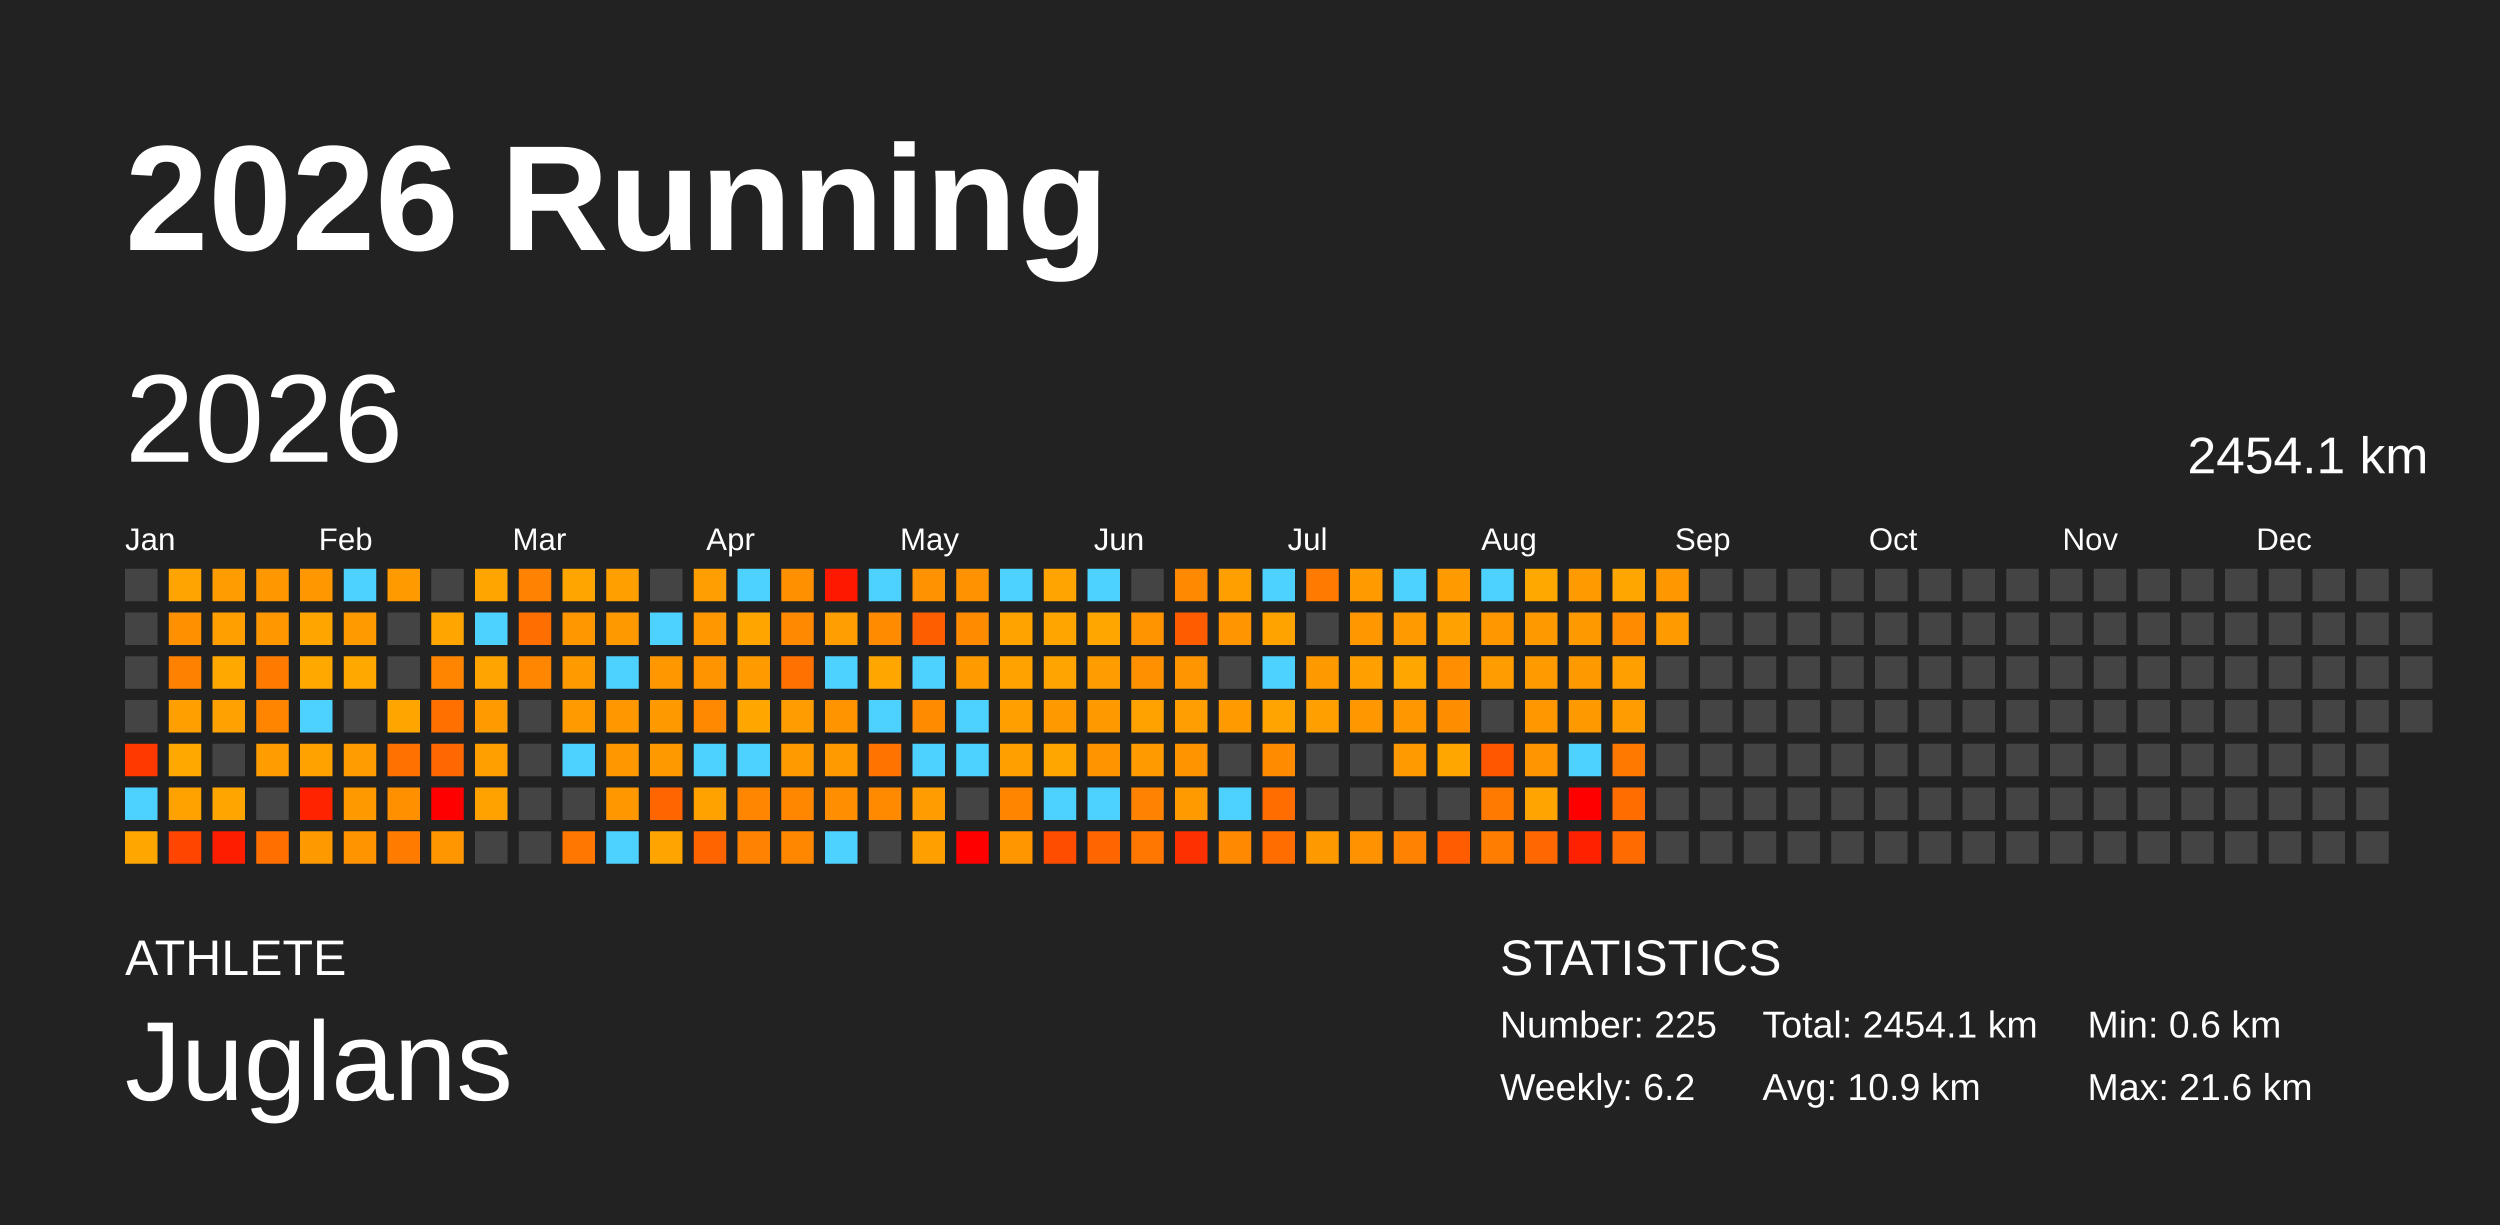
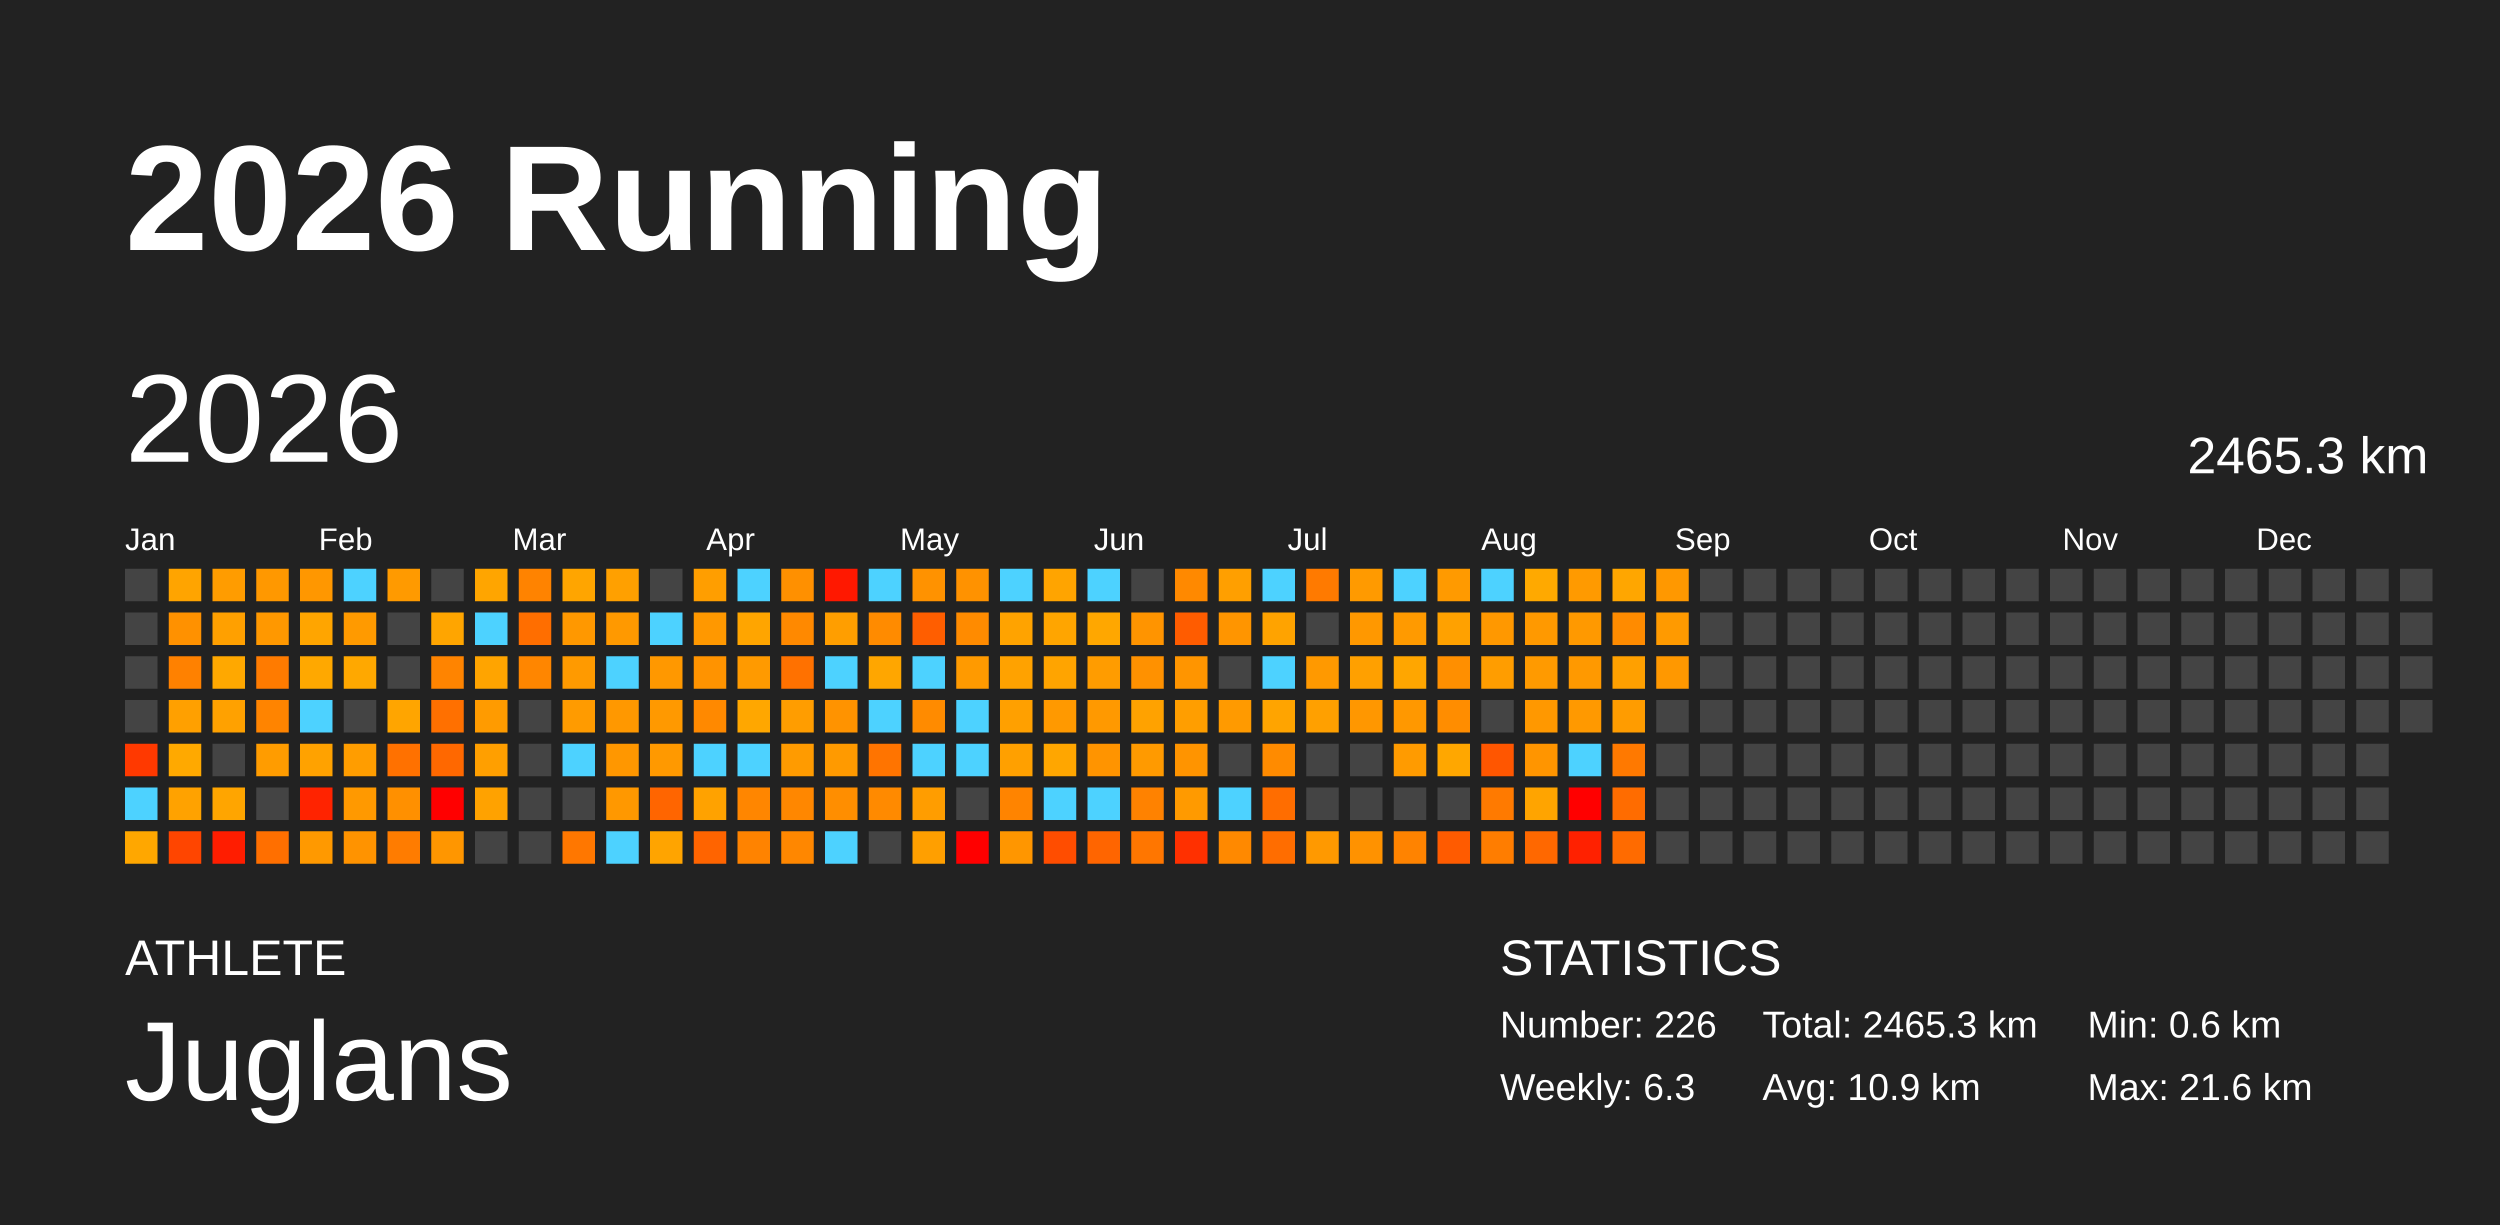
<svg xmlns="http://www.w3.org/2000/svg" baseProfile="full" height="98mm" version="1.1" viewBox="0,0,200,98" width="200mm">
  <defs />
  <rect fill="#222222" height="98" width="200" x="0" y="0" />
  <text fill="#FFFFFF" style="font-size:12px; font-family:Arial; font-weight:bold;" x="10" y="20">2026 Running</text>
  <text fill="#FFFFFF" style="font-size:4px; font-family:Arial" x="10" y="78">ATHLETE</text>
  <text fill="#FFFFFF" style="font-size:9px; font-family:Arial" x="10" y="88">Juglans</text>
  <text fill="#FFFFFF" style="font-size:4px; font-family:Arial" x="120" y="78">STATISTICS</text>
-   <text fill="#FFFFFF" style="font-size:3px; font-family:Arial" x="120" y="83">Number: 225</text>
-   <text fill="#FFFFFF" style="font-size:3px; font-family:Arial" x="120" y="88">Weekly: 6.2</text>
-   <text fill="#FFFFFF" style="font-size:3px; font-family:Arial" x="141" y="83">Total: 2454.1 km</text>
+   <text fill="#FFFFFF" style="font-size:3px; font-family:Arial" x="120" y="83">Number: 226</text>
+   <text fill="#FFFFFF" style="font-size:3px; font-family:Arial" x="120" y="88">Weekly: 6.3</text>
+   <text fill="#FFFFFF" style="font-size:3px; font-family:Arial" x="141" y="83">Total: 2465.3 km</text>
  <text fill="#FFFFFF" style="font-size:3px; font-family:Arial" x="141" y="88">Avg: 10.9 km</text>
  <text fill="#FFFFFF" style="font-size:3px; font-family:Arial" x="167" y="83">Min: 0.6 km</text>
  <text fill="#FFFFFF" style="font-size:3px; font-family:Arial" x="167" y="88">Max: 21.6 km</text>
  <text dominant-baseline="hanging" fill="#FFFFFF" style="font-size:10.0px; font-family:Arial;" x="10" y="30">2026</text>
-   <text dominant-baseline="hanging" fill="#FFFFFF" style="font-size:4.125px; font-family:Arial;" x="175" y="35">2454.1 km</text>
+   <text dominant-baseline="hanging" fill="#FFFFFF" style="font-size:4.125px; font-family:Arial;" x="175" y="35">2465.3 km</text>
  <text fill="#FFFFFF" style="font-size:2.5px; font-family:Arial" x="10.0" y="44">Jan</text>
  <text fill="#FFFFFF" style="font-size:2.5px; font-family:Arial" x="25.5" y="44">Feb</text>
  <text fill="#FFFFFF" style="font-size:2.5px; font-family:Arial" x="41.0" y="44">Mar</text>
  <text fill="#FFFFFF" style="font-size:2.5px; font-family:Arial" x="56.5" y="44">Apr</text>
  <text fill="#FFFFFF" style="font-size:2.5px; font-family:Arial" x="72.0" y="44">May</text>
  <text fill="#FFFFFF" style="font-size:2.5px; font-family:Arial" x="87.5" y="44">Jun</text>
  <text fill="#FFFFFF" style="font-size:2.5px; font-family:Arial" x="103.0" y="44">Jul</text>
  <text fill="#FFFFFF" style="font-size:2.5px; font-family:Arial" x="118.5" y="44">Aug</text>
  <text fill="#FFFFFF" style="font-size:2.5px; font-family:Arial" x="134.0" y="44">Sep</text>
  <text fill="#FFFFFF" style="font-size:2.5px; font-family:Arial" x="149.5" y="44">Oct</text>
  <text fill="#FFFFFF" style="font-size:2.5px; font-family:Arial" x="165.0" y="44">Nov</text>
  <text fill="#FFFFFF" style="font-size:2.5px; font-family:Arial" x="180.5" y="44">Dec</text>
  <rect fill="#444444" height="2.6" width="2.6" x="10.0" y="45.5" />
  <rect fill="#444444" height="2.6" width="2.6" x="10.0" y="49.0" />
  <rect fill="#444444" height="2.6" width="2.6" x="10.0" y="52.5" />
  <rect fill="#444444" height="2.6" width="2.6" x="10.0" y="56.0" />
  <rect fill="#ff3900" height="2.6" width="2.6" x="10.0" y="59.5" />
  <rect fill="#4dd2ff" height="2.6" width="2.6" x="10.0" y="63.0" />
  <rect fill="#ffa700" height="2.6" width="2.6" x="10.0" y="66.5" />
  <rect fill="#ffa400" height="2.6" width="2.6" x="13.5" y="45.5" />
  <rect fill="#ff9100" height="2.6" width="2.6" x="13.5" y="49.0" />
  <rect fill="#ff8100" height="2.6" width="2.6" x="13.5" y="52.5" />
  <rect fill="#ffa000" height="2.6" width="2.6" x="13.5" y="56.0" />
  <rect fill="#ffa900" height="2.6" width="2.6" x="13.5" y="59.5" />
  <rect fill="#ffa200" height="2.6" width="2.6" x="13.5" y="63.0" />
  <rect fill="#ff4500" height="2.6" width="2.6" x="13.5" y="66.5" />
  <rect fill="#ff9c00" height="2.6" width="2.6" x="17.0" y="45.5" />
  <rect fill="#ffa000" height="2.6" width="2.6" x="17.0" y="49.0" />
  <rect fill="#ffa800" height="2.6" width="2.6" x="17.0" y="52.5" />
  <rect fill="#ffa100" height="2.6" width="2.6" x="17.0" y="56.0" />
  <rect fill="#444444" height="2.6" width="2.6" x="17.0" y="59.5" />
  <rect fill="#ffa500" height="2.6" width="2.6" x="17.0" y="63.0" />
  <rect fill="#ff1d00" height="2.6" width="2.6" x="17.0" y="66.5" />
  <rect fill="#ff9800" height="2.6" width="2.6" x="20.5" y="45.5" />
  <rect fill="#ff9800" height="2.6" width="2.6" x="20.5" y="49.0" />
  <rect fill="#ff7b00" height="2.6" width="2.6" x="20.5" y="52.5" />
  <rect fill="#ff8400" height="2.6" width="2.6" x="20.5" y="56.0" />
  <rect fill="#ff9c00" height="2.6" width="2.6" x="20.5" y="59.5" />
  <rect fill="#444444" height="2.6" width="2.6" x="20.5" y="63.0" />
  <rect fill="#ff6f00" height="2.6" width="2.6" x="20.5" y="66.5" />
  <rect fill="#ff9700" height="2.6" width="2.6" x="24.0" y="45.5" />
  <rect fill="#ffa500" height="2.6" width="2.6" x="24.0" y="49.0" />
  <rect fill="#ffa800" height="2.6" width="2.6" x="24.0" y="52.5" />
  <rect fill="#4dd2ff" height="2.6" width="2.6" x="24.0" y="56.0" />
  <rect fill="#ffa200" height="2.6" width="2.6" x="24.0" y="59.5" />
  <rect fill="#ff2300" height="2.6" width="2.6" x="24.0" y="63.0" />
  <rect fill="#ff9900" height="2.6" width="2.6" x="24.0" y="66.5" />
  <rect fill="#4dd2ff" height="2.6" width="2.6" x="27.5" y="45.5" />
  <rect fill="#ff9a00" height="2.6" width="2.6" x="27.5" y="49.0" />
  <rect fill="#ffa800" height="2.6" width="2.6" x="27.5" y="52.5" />
  <rect fill="#444444" height="2.6" width="2.6" x="27.5" y="56.0" />
  <rect fill="#ff9d00" height="2.6" width="2.6" x="27.5" y="59.5" />
  <rect fill="#ff9900" height="2.6" width="2.6" x="27.5" y="63.0" />
  <rect fill="#ff9300" height="2.6" width="2.6" x="27.5" y="66.5" />
  <rect fill="#ff9a00" height="2.6" width="2.6" x="31.0" y="45.5" />
  <rect fill="#444444" height="2.6" width="2.6" x="31.0" y="49.0" />
  <rect fill="#444444" height="2.6" width="2.6" x="31.0" y="52.5" />
  <rect fill="#ffa500" height="2.6" width="2.6" x="31.0" y="56.0" />
  <rect fill="#ff7100" height="2.6" width="2.6" x="31.0" y="59.5" />
  <rect fill="#ff9000" height="2.6" width="2.6" x="31.0" y="63.0" />
  <rect fill="#ff7c00" height="2.6" width="2.6" x="31.0" y="66.5" />
  <rect fill="#444444" height="2.6" width="2.6" x="34.5" y="45.5" />
  <rect fill="#ffa500" height="2.6" width="2.6" x="34.5" y="49.0" />
  <rect fill="#ff8400" height="2.6" width="2.6" x="34.5" y="52.5" />
  <rect fill="#ff7000" height="2.6" width="2.6" x="34.5" y="56.0" />
  <rect fill="#ff6800" height="2.6" width="2.6" x="34.5" y="59.5" />
  <rect fill="red" height="2.6" width="2.6" x="34.5" y="63.0" />
  <rect fill="#ff9600" height="2.6" width="2.6" x="34.5" y="66.5" />
  <rect fill="#ffa500" height="2.6" width="2.6" x="38.0" y="45.5" />
  <rect fill="#4dd2ff" height="2.6" width="2.6" x="38.0" y="49.0" />
  <rect fill="#ffa400" height="2.6" width="2.6" x="38.0" y="52.5" />
  <rect fill="#ff9b00" height="2.6" width="2.6" x="38.0" y="56.0" />
  <rect fill="#ff9f00" height="2.6" width="2.6" x="38.0" y="59.5" />
  <rect fill="#ffa200" height="2.6" width="2.6" x="38.0" y="63.0" />
  <rect fill="#444444" height="2.6" width="2.6" x="38.0" y="66.5" />
  <rect fill="#ff8300" height="2.6" width="2.6" x="41.5" y="45.5" />
  <rect fill="#ff6e00" height="2.6" width="2.6" x="41.5" y="49.0" />
  <rect fill="#ff8600" height="2.6" width="2.6" x="41.5" y="52.5" />
  <rect fill="#444444" height="2.6" width="2.6" x="41.5" y="56.0" />
  <rect fill="#444444" height="2.6" width="2.6" x="41.5" y="59.5" />
  <rect fill="#444444" height="2.6" width="2.6" x="41.5" y="63.0" />
  <rect fill="#444444" height="2.6" width="2.6" x="41.5" y="66.5" />
  <rect fill="#ffa500" height="2.6" width="2.6" x="45.0" y="45.5" />
  <rect fill="#ff9800" height="2.6" width="2.6" x="45.0" y="49.0" />
  <rect fill="#ff9a00" height="2.6" width="2.6" x="45.0" y="52.5" />
  <rect fill="#ff9b00" height="2.6" width="2.6" x="45.0" y="56.0" />
  <rect fill="#4dd2ff" height="2.6" width="2.6" x="45.0" y="59.5" />
  <rect fill="#444444" height="2.6" width="2.6" x="45.0" y="63.0" />
  <rect fill="#ff7700" height="2.6" width="2.6" x="45.0" y="66.5" />
  <rect fill="#ffa000" height="2.6" width="2.6" x="48.5" y="45.5" />
  <rect fill="#ff9900" height="2.6" width="2.6" x="48.5" y="49.0" />
  <rect fill="#4dd2ff" height="2.6" width="2.6" x="48.5" y="52.5" />
  <rect fill="#ff9800" height="2.6" width="2.6" x="48.5" y="56.0" />
  <rect fill="#ff9700" height="2.6" width="2.6" x="48.5" y="59.5" />
  <rect fill="#ff9800" height="2.6" width="2.6" x="48.5" y="63.0" />
  <rect fill="#4dd2ff" height="2.6" width="2.6" x="48.5" y="66.5" />
  <rect fill="#444444" height="2.6" width="2.6" x="52.0" y="45.5" />
  <rect fill="#4dd2ff" height="2.6" width="2.6" x="52.0" y="49.0" />
  <rect fill="#ff9800" height="2.6" width="2.6" x="52.0" y="52.5" />
  <rect fill="#ff9900" height="2.6" width="2.6" x="52.0" y="56.0" />
  <rect fill="#ff9900" height="2.6" width="2.6" x="52.0" y="59.5" />
  <rect fill="#ff6500" height="2.6" width="2.6" x="52.0" y="63.0" />
  <rect fill="#ffa400" height="2.6" width="2.6" x="52.0" y="66.5" />
  <rect fill="#ff9e00" height="2.6" width="2.6" x="55.5" y="45.5" />
  <rect fill="#ff9800" height="2.6" width="2.6" x="55.5" y="49.0" />
  <rect fill="#ff9300" height="2.6" width="2.6" x="55.5" y="52.5" />
  <rect fill="#ff8900" height="2.6" width="2.6" x="55.5" y="56.0" />
  <rect fill="#4dd2ff" height="2.6" width="2.6" x="55.5" y="59.5" />
  <rect fill="#ffa200" height="2.6" width="2.6" x="55.5" y="63.0" />
  <rect fill="#ff6400" height="2.6" width="2.6" x="55.5" y="66.5" />
  <rect fill="#4dd2ff" height="2.6" width="2.6" x="59.0" y="45.5" />
  <rect fill="#ffa500" height="2.6" width="2.6" x="59.0" y="49.0" />
  <rect fill="#ff9a00" height="2.6" width="2.6" x="59.0" y="52.5" />
  <rect fill="#ffa700" height="2.6" width="2.6" x="59.0" y="56.0" />
  <rect fill="#4dd2ff" height="2.6" width="2.6" x="59.0" y="59.5" />
  <rect fill="#ff8600" height="2.6" width="2.6" x="59.0" y="63.0" />
  <rect fill="#ff8300" height="2.6" width="2.6" x="59.0" y="66.5" />
  <rect fill="#ff9000" height="2.6" width="2.6" x="62.5" y="45.5" />
  <rect fill="#ff8900" height="2.6" width="2.6" x="62.5" y="49.0" />
  <rect fill="#ff7100" height="2.6" width="2.6" x="62.5" y="52.5" />
  <rect fill="#ff9d00" height="2.6" width="2.6" x="62.5" y="56.0" />
  <rect fill="#ff9b00" height="2.6" width="2.6" x="62.5" y="59.5" />
  <rect fill="#ff8700" height="2.6" width="2.6" x="62.5" y="63.0" />
  <rect fill="#ff8700" height="2.6" width="2.6" x="62.5" y="66.5" />
  <rect fill="#ff1800" height="2.6" width="2.6" x="66.0" y="45.5" />
  <rect fill="#ff9e00" height="2.6" width="2.6" x="66.0" y="49.0" />
  <rect fill="#4dd2ff" height="2.6" width="2.6" x="66.0" y="52.5" />
  <rect fill="#ff9300" height="2.6" width="2.6" x="66.0" y="56.0" />
  <rect fill="#ff9a00" height="2.6" width="2.6" x="66.0" y="59.5" />
  <rect fill="#ff8e00" height="2.6" width="2.6" x="66.0" y="63.0" />
  <rect fill="#4dd2ff" height="2.6" width="2.6" x="66.0" y="66.5" />
  <rect fill="#4dd2ff" height="2.6" width="2.6" x="69.5" y="45.5" />
  <rect fill="#ff8b00" height="2.6" width="2.6" x="69.5" y="49.0" />
  <rect fill="#ffa600" height="2.6" width="2.6" x="69.5" y="52.5" />
  <rect fill="#4dd2ff" height="2.6" width="2.6" x="69.5" y="56.0" />
  <rect fill="#ff7400" height="2.6" width="2.6" x="69.5" y="59.5" />
  <rect fill="#ff8a00" height="2.6" width="2.6" x="69.5" y="63.0" />
  <rect fill="#444444" height="2.6" width="2.6" x="69.5" y="66.5" />
  <rect fill="#ff9200" height="2.6" width="2.6" x="73.0" y="45.5" />
  <rect fill="#ff5e00" height="2.6" width="2.6" x="73.0" y="49.0" />
  <rect fill="#4dd2ff" height="2.6" width="2.6" x="73.0" y="52.5" />
  <rect fill="#ff8b00" height="2.6" width="2.6" x="73.0" y="56.0" />
  <rect fill="#4dd2ff" height="2.6" width="2.6" x="73.0" y="59.5" />
  <rect fill="#ff9d00" height="2.6" width="2.6" x="73.0" y="63.0" />
  <rect fill="#ff9f00" height="2.6" width="2.6" x="73.0" y="66.5" />
  <rect fill="#ff9200" height="2.6" width="2.6" x="76.5" y="45.5" />
  <rect fill="#ff8b00" height="2.6" width="2.6" x="76.5" y="49.0" />
  <rect fill="#ff9a00" height="2.6" width="2.6" x="76.5" y="52.5" />
  <rect fill="#4dd2ff" height="2.6" width="2.6" x="76.5" y="56.0" />
  <rect fill="#4dd2ff" height="2.6" width="2.6" x="76.5" y="59.5" />
  <rect fill="#444444" height="2.6" width="2.6" x="76.5" y="63.0" />
  <rect fill="red" height="2.6" width="2.6" x="76.5" y="66.5" />
  <rect fill="#4dd2ff" height="2.6" width="2.6" x="80.0" y="45.5" />
  <rect fill="#ffa300" height="2.6" width="2.6" x="80.0" y="49.0" />
  <rect fill="#ffa200" height="2.6" width="2.6" x="80.0" y="52.5" />
  <rect fill="#ffa000" height="2.6" width="2.6" x="80.0" y="56.0" />
  <rect fill="#ffa000" height="2.6" width="2.6" x="80.0" y="59.5" />
  <rect fill="#ff8400" height="2.6" width="2.6" x="80.0" y="63.0" />
  <rect fill="#ff9600" height="2.6" width="2.6" x="80.0" y="66.5" />
  <rect fill="#ffa400" height="2.6" width="2.6" x="83.5" y="45.5" />
  <rect fill="#ffa500" height="2.6" width="2.6" x="83.5" y="49.0" />
  <rect fill="#ffa400" height="2.6" width="2.6" x="83.5" y="52.5" />
  <rect fill="#ff9900" height="2.6" width="2.6" x="83.5" y="56.0" />
  <rect fill="#ffa600" height="2.6" width="2.6" x="83.5" y="59.5" />
  <rect fill="#4dd2ff" height="2.6" width="2.6" x="83.5" y="63.0" />
  <rect fill="#ff4d00" height="2.6" width="2.6" x="83.5" y="66.5" />
  <rect fill="#4dd2ff" height="2.6" width="2.6" x="87.0" y="45.5" />
  <rect fill="#ffa700" height="2.6" width="2.6" x="87.0" y="49.0" />
  <rect fill="#ff9c00" height="2.6" width="2.6" x="87.0" y="52.5" />
  <rect fill="#ff9900" height="2.6" width="2.6" x="87.0" y="56.0" />
  <rect fill="#ff9400" height="2.6" width="2.6" x="87.0" y="59.5" />
  <rect fill="#4dd2ff" height="2.6" width="2.6" x="87.0" y="63.0" />
  <rect fill="#ff6500" height="2.6" width="2.6" x="87.0" y="66.5" />
  <rect fill="#444444" height="2.6" width="2.6" x="90.5" y="45.5" />
  <rect fill="#ff9400" height="2.6" width="2.6" x="90.5" y="49.0" />
  <rect fill="#ff9100" height="2.6" width="2.6" x="90.5" y="52.5" />
  <rect fill="#ffa200" height="2.6" width="2.6" x="90.5" y="56.0" />
  <rect fill="#ff9a00" height="2.6" width="2.6" x="90.5" y="59.5" />
  <rect fill="#ff8200" height="2.6" width="2.6" x="90.5" y="63.0" />
  <rect fill="#ff7600" height="2.6" width="2.6" x="90.5" y="66.5" />
  <rect fill="#ff8900" height="2.6" width="2.6" x="94.0" y="45.5" />
  <rect fill="#ff5c00" height="2.6" width="2.6" x="94.0" y="49.0" />
  <rect fill="#ff9500" height="2.6" width="2.6" x="94.0" y="52.5" />
  <rect fill="#ff9e00" height="2.6" width="2.6" x="94.0" y="56.0" />
  <rect fill="#ff9400" height="2.6" width="2.6" x="94.0" y="59.5" />
  <rect fill="#ff9a00" height="2.6" width="2.6" x="94.0" y="63.0" />
  <rect fill="#ff3000" height="2.6" width="2.6" x="94.0" y="66.5" />
  <rect fill="#ff9f00" height="2.6" width="2.6" x="97.5" y="45.5" />
  <rect fill="#ff9500" height="2.6" width="2.6" x="97.5" y="49.0" />
  <rect fill="#444444" height="2.6" width="2.6" x="97.5" y="52.5" />
  <rect fill="#ff9a00" height="2.6" width="2.6" x="97.5" y="56.0" />
  <rect fill="#444444" height="2.6" width="2.6" x="97.5" y="59.5" />
  <rect fill="#4dd2ff" height="2.6" width="2.6" x="97.5" y="63.0" />
  <rect fill="#ff8900" height="2.6" width="2.6" x="97.5" y="66.5" />
  <rect fill="#4dd2ff" height="2.6" width="2.6" x="101.0" y="45.5" />
  <rect fill="#ffa300" height="2.6" width="2.6" x="101.0" y="49.0" />
  <rect fill="#4dd2ff" height="2.6" width="2.6" x="101.0" y="52.5" />
  <rect fill="#ffa400" height="2.6" width="2.6" x="101.0" y="56.0" />
  <rect fill="#ff8b00" height="2.6" width="2.6" x="101.0" y="59.5" />
  <rect fill="#ff6d00" height="2.6" width="2.6" x="101.0" y="63.0" />
  <rect fill="#ff6d00" height="2.6" width="2.6" x="101.0" y="66.5" />
  <rect fill="#ff7a00" height="2.6" width="2.6" x="104.5" y="45.5" />
  <rect fill="#444444" height="2.6" width="2.6" x="104.5" y="49.0" />
  <rect fill="#ff9900" height="2.6" width="2.6" x="104.5" y="52.5" />
  <rect fill="#ffa000" height="2.6" width="2.6" x="104.5" y="56.0" />
  <rect fill="#444444" height="2.6" width="2.6" x="104.5" y="59.5" />
  <rect fill="#444444" height="2.6" width="2.6" x="104.5" y="63.0" />
  <rect fill="#ff9900" height="2.6" width="2.6" x="104.5" y="66.5" />
  <rect fill="#ff9a00" height="2.6" width="2.6" x="108.0" y="45.5" />
  <rect fill="#ff9800" height="2.6" width="2.6" x="108.0" y="49.0" />
  <rect fill="#ffa000" height="2.6" width="2.6" x="108.0" y="52.5" />
  <rect fill="#ff9700" height="2.6" width="2.6" x="108.0" y="56.0" />
  <rect fill="#444444" height="2.6" width="2.6" x="108.0" y="59.5" />
  <rect fill="#444444" height="2.6" width="2.6" x="108.0" y="63.0" />
  <rect fill="#ff9200" height="2.6" width="2.6" x="108.0" y="66.5" />
  <rect fill="#4dd2ff" height="2.6" width="2.6" x="111.5" y="45.5" />
  <rect fill="#ff9a00" height="2.6" width="2.6" x="111.5" y="49.0" />
  <rect fill="#ffa600" height="2.6" width="2.6" x="111.5" y="52.5" />
  <rect fill="#ff9800" height="2.6" width="2.6" x="111.5" y="56.0" />
  <rect fill="#ff9b00" height="2.6" width="2.6" x="111.5" y="59.5" />
  <rect fill="#444444" height="2.6" width="2.6" x="111.5" y="63.0" />
  <rect fill="#ff8300" height="2.6" width="2.6" x="111.5" y="66.5" />
  <rect fill="#ff9a00" height="2.6" width="2.6" x="115.0" y="45.5" />
  <rect fill="#ffa100" height="2.6" width="2.6" x="115.0" y="49.0" />
  <rect fill="#ff8f00" height="2.6" width="2.6" x="115.0" y="52.5" />
  <rect fill="#ff8d00" height="2.6" width="2.6" x="115.0" y="56.0" />
  <rect fill="#ffa700" height="2.6" width="2.6" x="115.0" y="59.5" />
  <rect fill="#444444" height="2.6" width="2.6" x="115.0" y="63.0" />
  <rect fill="#ff5b00" height="2.6" width="2.6" x="115.0" y="66.5" />
  <rect fill="#4dd2ff" height="2.6" width="2.6" x="118.5" y="45.5" />
  <rect fill="#ff9800" height="2.6" width="2.6" x="118.5" y="49.0" />
  <rect fill="#ff9d00" height="2.6" width="2.6" x="118.5" y="52.5" />
  <rect fill="#444444" height="2.6" width="2.6" x="118.5" y="56.0" />
  <rect fill="#ff5600" height="2.6" width="2.6" x="118.5" y="59.5" />
  <rect fill="#ff7a00" height="2.6" width="2.6" x="118.5" y="63.0" />
  <rect fill="#ff7d00" height="2.6" width="2.6" x="118.5" y="66.5" />
  <rect fill="#ffa900" height="2.6" width="2.6" x="122.0" y="45.5" />
  <rect fill="#ff9900" height="2.6" width="2.6" x="122.0" y="49.0" />
  <rect fill="#ff9a00" height="2.6" width="2.6" x="122.0" y="52.5" />
  <rect fill="#ff9800" height="2.6" width="2.6" x="122.0" y="56.0" />
  <rect fill="#ff9500" height="2.6" width="2.6" x="122.0" y="59.5" />
  <rect fill="#ffa400" height="2.6" width="2.6" x="122.0" y="63.0" />
  <rect fill="#ff6800" height="2.6" width="2.6" x="122.0" y="66.5" />
  <rect fill="#ff9a00" height="2.6" width="2.6" x="125.5" y="45.5" />
  <rect fill="#ff9900" height="2.6" width="2.6" x="125.5" y="49.0" />
  <rect fill="#ff9900" height="2.6" width="2.6" x="125.5" y="52.5" />
  <rect fill="#ff9900" height="2.6" width="2.6" x="125.5" y="56.0" />
  <rect fill="#4dd2ff" height="2.6" width="2.6" x="125.5" y="59.5" />
  <rect fill="red" height="2.6" width="2.6" x="125.5" y="63.0" />
  <rect fill="#ff2100" height="2.6" width="2.6" x="125.5" y="66.5" />
  <rect fill="#ffa600" height="2.6" width="2.6" x="129.0" y="45.5" />
  <rect fill="#ff8b00" height="2.6" width="2.6" x="129.0" y="49.0" />
  <rect fill="#ffa000" height="2.6" width="2.6" x="129.0" y="52.5" />
  <rect fill="#ff9c00" height="2.6" width="2.6" x="129.0" y="56.0" />
  <rect fill="#ff7900" height="2.6" width="2.6" x="129.0" y="59.5" />
  <rect fill="#ff6c00" height="2.6" width="2.6" x="129.0" y="63.0" />
  <rect fill="#ff6b00" height="2.6" width="2.6" x="129.0" y="66.5" />
  <rect fill="#ff9800" height="2.6" width="2.6" x="132.5" y="45.5" />
  <rect fill="#ff9a00" height="2.6" width="2.6" x="132.5" y="49.0" />
-   <rect fill="#444444" height="2.6" width="2.6" x="132.5" y="52.5" />
+   <rect fill="#ff9800" height="2.6" width="2.6" x="132.5" y="52.5" />
  <rect fill="#444444" height="2.6" width="2.6" x="132.5" y="56.0" />
  <rect fill="#444444" height="2.6" width="2.6" x="132.5" y="59.5" />
  <rect fill="#444444" height="2.6" width="2.6" x="132.5" y="63.0" />
  <rect fill="#444444" height="2.6" width="2.6" x="132.5" y="66.5" />
  <rect fill="#444444" height="2.6" width="2.6" x="136.0" y="45.5" />
  <rect fill="#444444" height="2.6" width="2.6" x="136.0" y="49.0" />
  <rect fill="#444444" height="2.6" width="2.6" x="136.0" y="52.5" />
  <rect fill="#444444" height="2.6" width="2.6" x="136.0" y="56.0" />
  <rect fill="#444444" height="2.6" width="2.6" x="136.0" y="59.5" />
  <rect fill="#444444" height="2.6" width="2.6" x="136.0" y="63.0" />
  <rect fill="#444444" height="2.6" width="2.6" x="136.0" y="66.5" />
  <rect fill="#444444" height="2.6" width="2.6" x="139.5" y="45.5" />
  <rect fill="#444444" height="2.6" width="2.6" x="139.5" y="49.0" />
  <rect fill="#444444" height="2.6" width="2.6" x="139.5" y="52.5" />
  <rect fill="#444444" height="2.6" width="2.6" x="139.5" y="56.0" />
  <rect fill="#444444" height="2.6" width="2.6" x="139.5" y="59.5" />
  <rect fill="#444444" height="2.6" width="2.6" x="139.5" y="63.0" />
  <rect fill="#444444" height="2.6" width="2.6" x="139.5" y="66.5" />
  <rect fill="#444444" height="2.6" width="2.6" x="143.0" y="45.5" />
  <rect fill="#444444" height="2.6" width="2.6" x="143.0" y="49.0" />
  <rect fill="#444444" height="2.6" width="2.6" x="143.0" y="52.5" />
  <rect fill="#444444" height="2.6" width="2.6" x="143.0" y="56.0" />
  <rect fill="#444444" height="2.6" width="2.6" x="143.0" y="59.5" />
  <rect fill="#444444" height="2.6" width="2.6" x="143.0" y="63.0" />
  <rect fill="#444444" height="2.6" width="2.6" x="143.0" y="66.5" />
  <rect fill="#444444" height="2.6" width="2.6" x="146.5" y="45.5" />
  <rect fill="#444444" height="2.6" width="2.6" x="146.5" y="49.0" />
  <rect fill="#444444" height="2.6" width="2.6" x="146.5" y="52.5" />
  <rect fill="#444444" height="2.6" width="2.6" x="146.5" y="56.0" />
  <rect fill="#444444" height="2.6" width="2.6" x="146.5" y="59.5" />
  <rect fill="#444444" height="2.6" width="2.6" x="146.5" y="63.0" />
  <rect fill="#444444" height="2.6" width="2.6" x="146.5" y="66.5" />
  <rect fill="#444444" height="2.6" width="2.6" x="150.0" y="45.5" />
  <rect fill="#444444" height="2.6" width="2.6" x="150.0" y="49.0" />
  <rect fill="#444444" height="2.6" width="2.6" x="150.0" y="52.5" />
  <rect fill="#444444" height="2.6" width="2.6" x="150.0" y="56.0" />
  <rect fill="#444444" height="2.6" width="2.6" x="150.0" y="59.5" />
  <rect fill="#444444" height="2.6" width="2.6" x="150.0" y="63.0" />
  <rect fill="#444444" height="2.6" width="2.6" x="150.0" y="66.5" />
  <rect fill="#444444" height="2.6" width="2.6" x="153.5" y="45.5" />
  <rect fill="#444444" height="2.6" width="2.6" x="153.5" y="49.0" />
  <rect fill="#444444" height="2.6" width="2.6" x="153.5" y="52.5" />
  <rect fill="#444444" height="2.6" width="2.6" x="153.5" y="56.0" />
  <rect fill="#444444" height="2.6" width="2.6" x="153.5" y="59.5" />
  <rect fill="#444444" height="2.6" width="2.6" x="153.5" y="63.0" />
  <rect fill="#444444" height="2.6" width="2.6" x="153.5" y="66.5" />
  <rect fill="#444444" height="2.6" width="2.6" x="157.0" y="45.5" />
  <rect fill="#444444" height="2.6" width="2.6" x="157.0" y="49.0" />
  <rect fill="#444444" height="2.6" width="2.6" x="157.0" y="52.5" />
  <rect fill="#444444" height="2.6" width="2.6" x="157.0" y="56.0" />
  <rect fill="#444444" height="2.6" width="2.6" x="157.0" y="59.5" />
  <rect fill="#444444" height="2.6" width="2.6" x="157.0" y="63.0" />
  <rect fill="#444444" height="2.6" width="2.6" x="157.0" y="66.5" />
  <rect fill="#444444" height="2.6" width="2.6" x="160.5" y="45.5" />
  <rect fill="#444444" height="2.6" width="2.6" x="160.5" y="49.0" />
  <rect fill="#444444" height="2.6" width="2.6" x="160.5" y="52.5" />
  <rect fill="#444444" height="2.6" width="2.6" x="160.5" y="56.0" />
  <rect fill="#444444" height="2.6" width="2.6" x="160.5" y="59.5" />
  <rect fill="#444444" height="2.6" width="2.6" x="160.5" y="63.0" />
  <rect fill="#444444" height="2.6" width="2.6" x="160.5" y="66.5" />
  <rect fill="#444444" height="2.6" width="2.6" x="164.0" y="45.5" />
  <rect fill="#444444" height="2.6" width="2.6" x="164.0" y="49.0" />
  <rect fill="#444444" height="2.6" width="2.6" x="164.0" y="52.5" />
  <rect fill="#444444" height="2.6" width="2.6" x="164.0" y="56.0" />
  <rect fill="#444444" height="2.6" width="2.6" x="164.0" y="59.5" />
  <rect fill="#444444" height="2.6" width="2.6" x="164.0" y="63.0" />
  <rect fill="#444444" height="2.6" width="2.6" x="164.0" y="66.5" />
  <rect fill="#444444" height="2.6" width="2.6" x="167.5" y="45.5" />
  <rect fill="#444444" height="2.6" width="2.6" x="167.5" y="49.0" />
  <rect fill="#444444" height="2.6" width="2.6" x="167.5" y="52.5" />
  <rect fill="#444444" height="2.6" width="2.6" x="167.5" y="56.0" />
  <rect fill="#444444" height="2.6" width="2.6" x="167.5" y="59.5" />
  <rect fill="#444444" height="2.6" width="2.6" x="167.5" y="63.0" />
  <rect fill="#444444" height="2.6" width="2.6" x="167.5" y="66.5" />
  <rect fill="#444444" height="2.6" width="2.6" x="171.0" y="45.5" />
  <rect fill="#444444" height="2.6" width="2.6" x="171.0" y="49.0" />
  <rect fill="#444444" height="2.6" width="2.6" x="171.0" y="52.5" />
  <rect fill="#444444" height="2.6" width="2.6" x="171.0" y="56.0" />
  <rect fill="#444444" height="2.6" width="2.6" x="171.0" y="59.5" />
  <rect fill="#444444" height="2.6" width="2.6" x="171.0" y="63.0" />
  <rect fill="#444444" height="2.6" width="2.6" x="171.0" y="66.5" />
  <rect fill="#444444" height="2.6" width="2.6" x="174.5" y="45.5" />
  <rect fill="#444444" height="2.6" width="2.6" x="174.5" y="49.0" />
  <rect fill="#444444" height="2.6" width="2.6" x="174.5" y="52.5" />
  <rect fill="#444444" height="2.6" width="2.6" x="174.5" y="56.0" />
  <rect fill="#444444" height="2.6" width="2.6" x="174.5" y="59.5" />
  <rect fill="#444444" height="2.6" width="2.6" x="174.5" y="63.0" />
  <rect fill="#444444" height="2.6" width="2.6" x="174.5" y="66.5" />
  <rect fill="#444444" height="2.6" width="2.6" x="178.0" y="45.5" />
  <rect fill="#444444" height="2.6" width="2.6" x="178.0" y="49.0" />
  <rect fill="#444444" height="2.6" width="2.6" x="178.0" y="52.5" />
  <rect fill="#444444" height="2.6" width="2.6" x="178.0" y="56.0" />
  <rect fill="#444444" height="2.6" width="2.6" x="178.0" y="59.5" />
  <rect fill="#444444" height="2.6" width="2.6" x="178.0" y="63.0" />
  <rect fill="#444444" height="2.6" width="2.6" x="178.0" y="66.5" />
  <rect fill="#444444" height="2.6" width="2.6" x="181.5" y="45.5" />
  <rect fill="#444444" height="2.6" width="2.6" x="181.5" y="49.0" />
  <rect fill="#444444" height="2.6" width="2.6" x="181.5" y="52.5" />
  <rect fill="#444444" height="2.6" width="2.6" x="181.5" y="56.0" />
  <rect fill="#444444" height="2.6" width="2.6" x="181.5" y="59.5" />
  <rect fill="#444444" height="2.6" width="2.6" x="181.5" y="63.0" />
  <rect fill="#444444" height="2.6" width="2.6" x="181.5" y="66.5" />
  <rect fill="#444444" height="2.6" width="2.6" x="185.0" y="45.5" />
  <rect fill="#444444" height="2.6" width="2.6" x="185.0" y="49.0" />
  <rect fill="#444444" height="2.6" width="2.6" x="185.0" y="52.5" />
  <rect fill="#444444" height="2.6" width="2.6" x="185.0" y="56.0" />
  <rect fill="#444444" height="2.6" width="2.6" x="185.0" y="59.5" />
  <rect fill="#444444" height="2.6" width="2.6" x="185.0" y="63.0" />
  <rect fill="#444444" height="2.6" width="2.6" x="185.0" y="66.5" />
  <rect fill="#444444" height="2.6" width="2.6" x="188.5" y="45.5" />
  <rect fill="#444444" height="2.6" width="2.6" x="188.5" y="49.0" />
  <rect fill="#444444" height="2.6" width="2.6" x="188.5" y="52.5" />
  <rect fill="#444444" height="2.6" width="2.6" x="188.5" y="56.0" />
  <rect fill="#444444" height="2.6" width="2.6" x="188.5" y="59.5" />
  <rect fill="#444444" height="2.6" width="2.6" x="188.5" y="63.0" />
  <rect fill="#444444" height="2.6" width="2.6" x="188.5" y="66.5" />
  <rect fill="#444444" height="2.6" width="2.6" x="192.0" y="45.5" />
  <rect fill="#444444" height="2.6" width="2.6" x="192.0" y="49.0" />
  <rect fill="#444444" height="2.6" width="2.6" x="192.0" y="52.5" />
  <rect fill="#444444" height="2.6" width="2.6" x="192.0" y="56.0" />
</svg>
